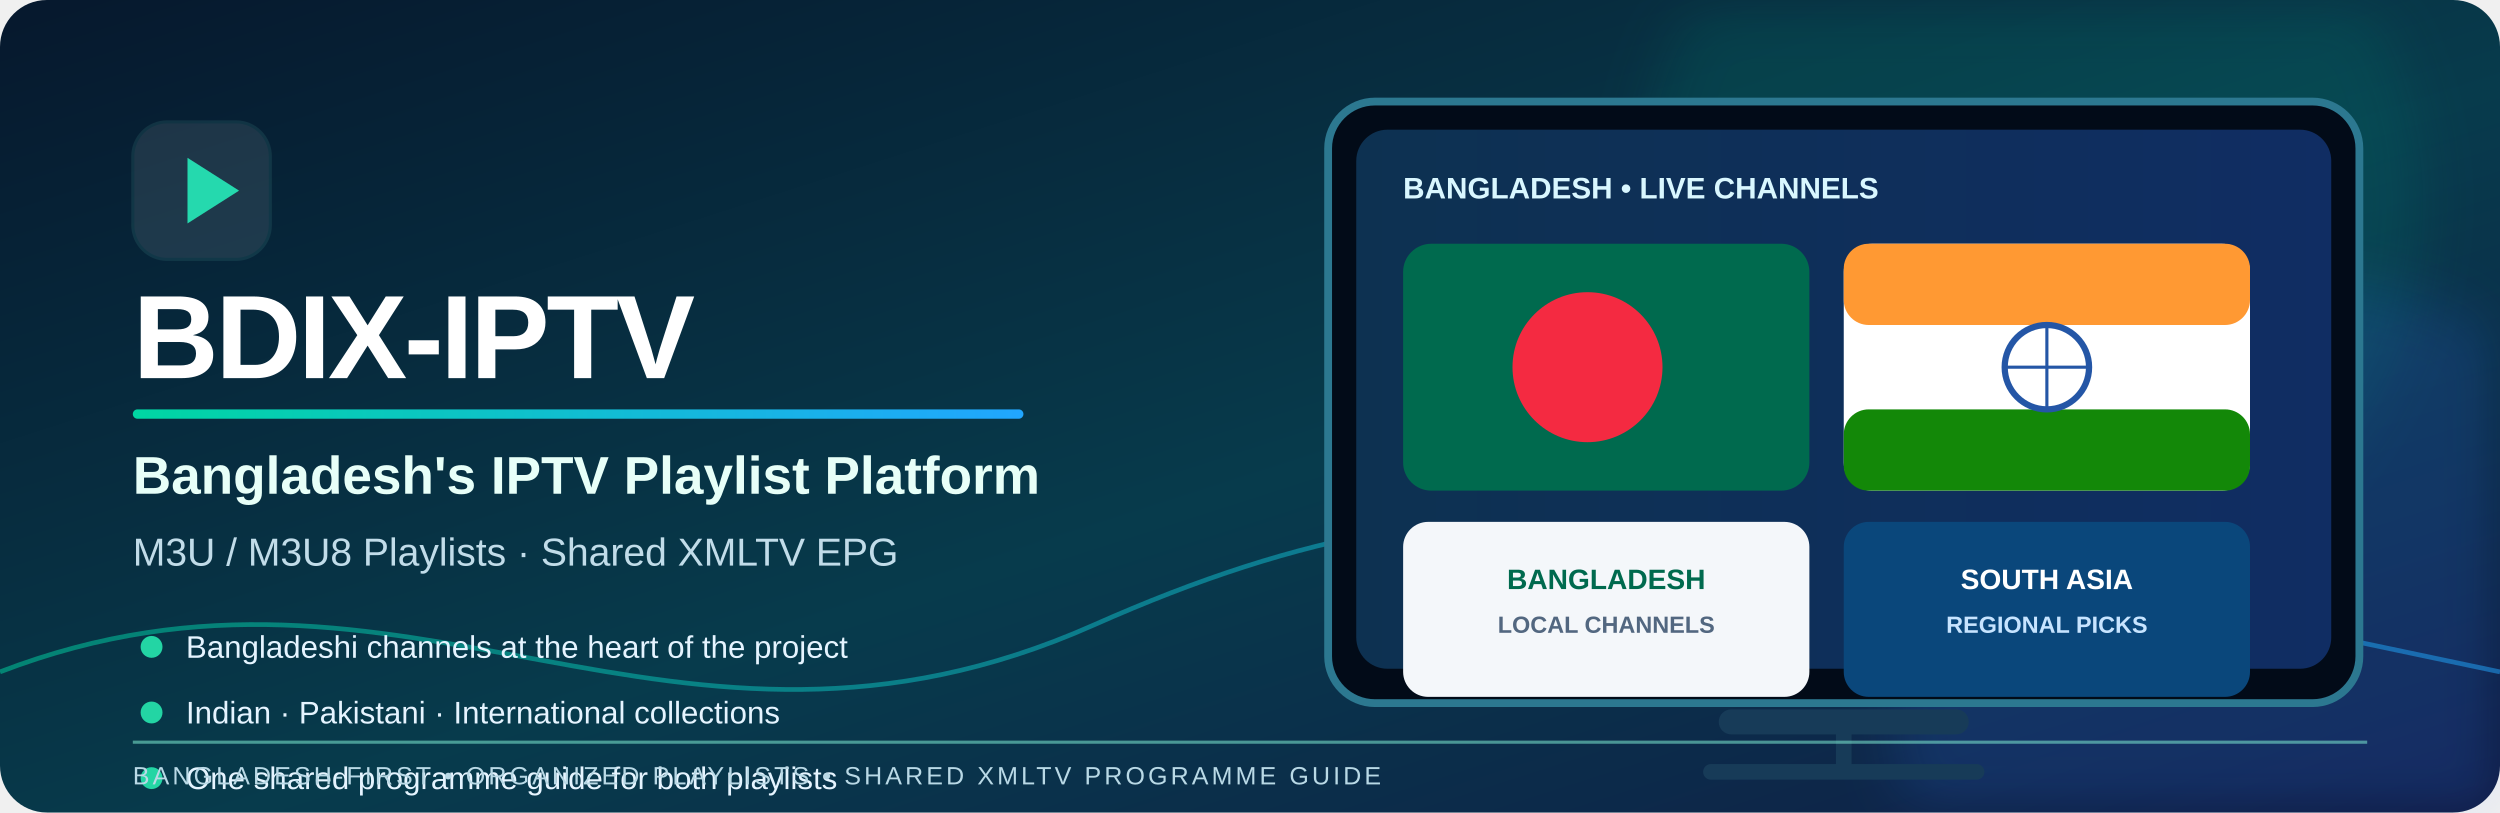
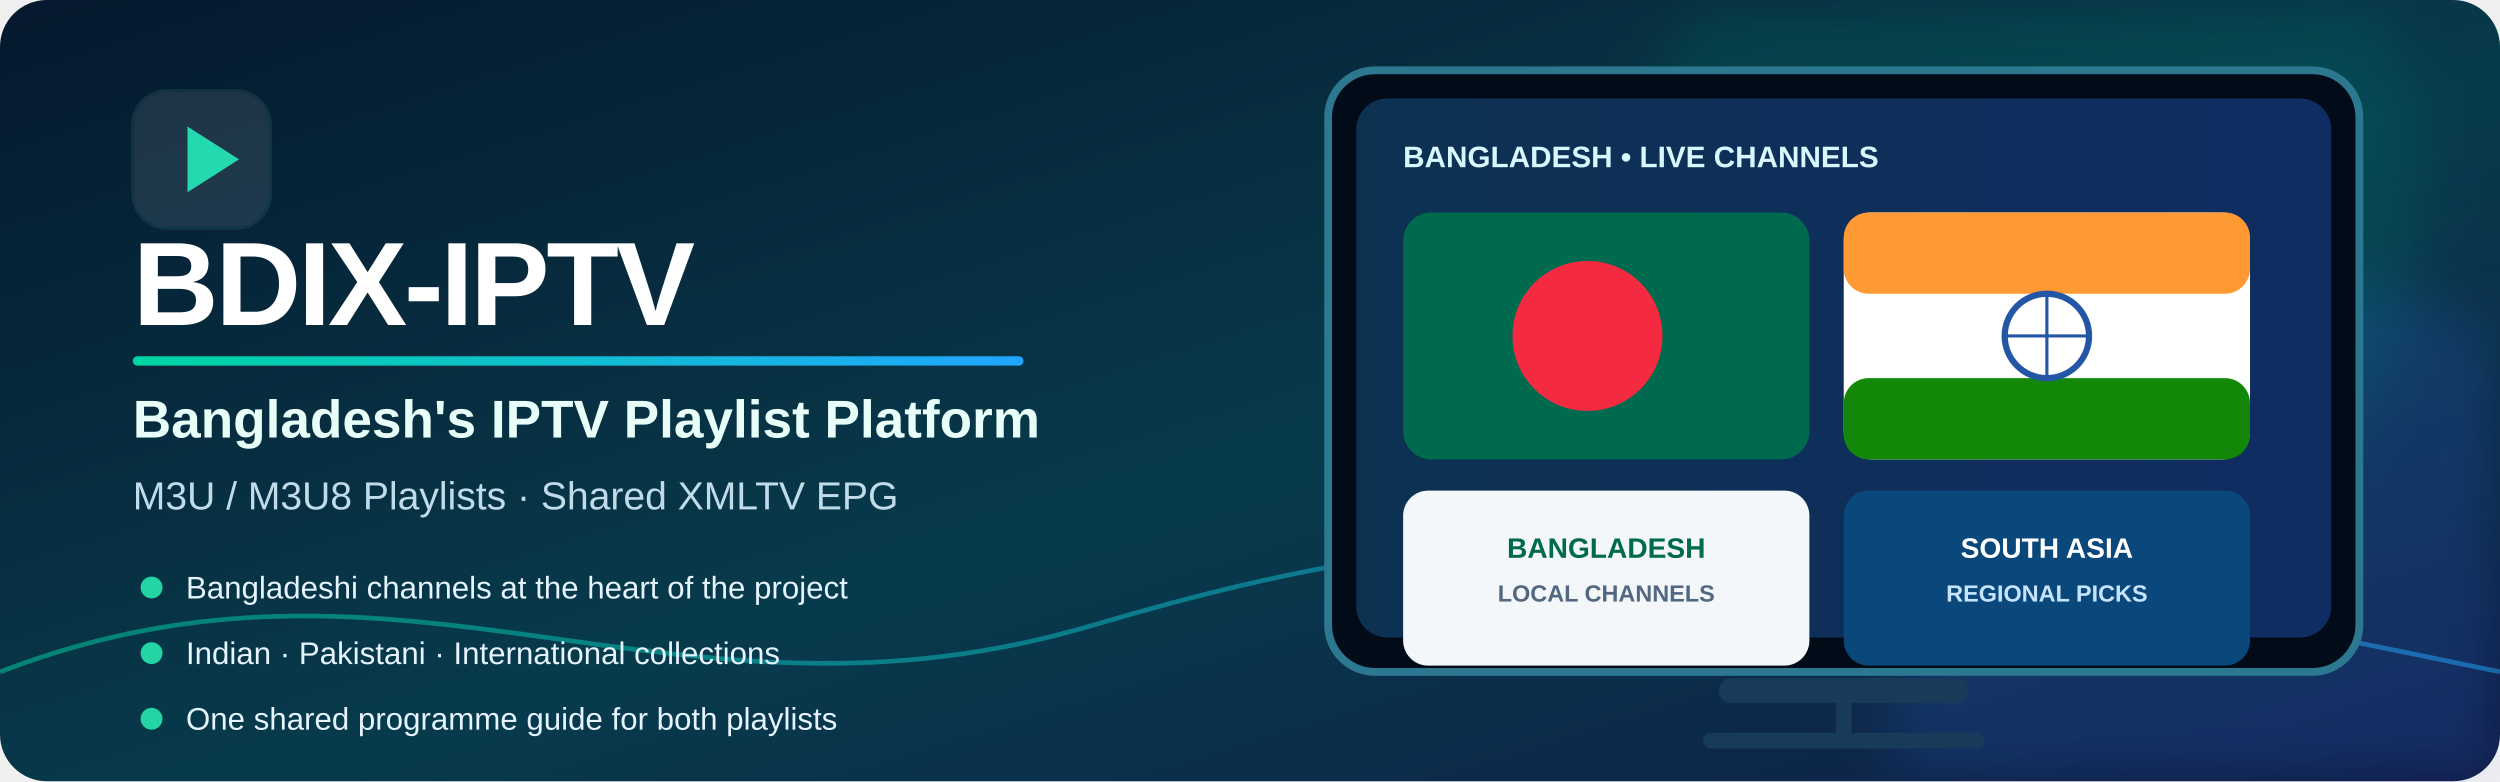
- <svg xmlns="http://www.w3.org/2000/svg" width="1600" height="520" viewBox="0 0 1600 520" role="img" aria-labelledby="title desc">
+ <svg xmlns="http://www.w3.org/2000/svg" width="1600" height="500" viewBox="0 0 1600 500" role="img" aria-labelledby="title desc">
  <defs>
    <linearGradient id="bg" x1="0" y1="0" x2="1" y2="1">
      <stop stop-color="#06182d" />
      <stop offset=".55" stop-color="#073b4c" />
      <stop offset="1" stop-color="#101d48" />
    </linearGradient>
    <linearGradient id="accent">
      <stop stop-color="#00d6a3" />
      <stop offset="1" stop-color="#21a6ff" />
    </linearGradient>
    <linearGradient id="screen">
      <stop stop-color="#0d3151" />
      <stop offset="1" stop-color="#102d63" />
    </linearGradient>
    <filter id="shadow">
      <feGaussianBlur stdDeviation="18" />
    </filter>
  </defs>
-   <rect width="1600" height="520" rx="30" fill="url(#bg)" />
+   <rect width="1600" height="500" rx="30" fill="url(#bg)" />
  <circle cx="1300" cy="130" r="250" fill="#00a884" opacity=".13" filter="url(#shadow)" />
  <circle cx="1470" cy="440" r="260" fill="#3478ff" opacity=".15" filter="url(#shadow)" />
-   <path d="M0 430C260 330 430 520 700 400S1120 330 1600 430" fill="none" stroke="url(#accent)" stroke-width="3" opacity=".5" />
-   <g transform="translate(85 78)">
+   <path d="M0 430C260 330 430 480 700 400S1120 330 1600 430" fill="none" stroke="url(#accent)" stroke-width="3" opacity=".5" />
+   <g transform="translate(85 58)">
    <rect x="0" y="0" width="88" height="88" rx="22" fill="#ffffff" opacity=".1" stroke="#7debd2" stroke-width="2" />
    <path d="M35 23L68 44L35 65Z" fill="#25d9ae" />
-     <text x="0" y="164" fill="#fff" font-family="Arial,sans-serif" font-size="76" font-weight="800" letter-spacing="-2">BDIX-IPTV</text>
-     <rect x="0" y="184" width="570" height="6" rx="3" fill="url(#accent)" />
-     <text x="0" y="238" fill="#e7fff8" font-family="Arial,sans-serif" font-size="34" font-weight="700">Bangladesh's IPTV Playlist Platform</text>
-     <text x="0" y="284" fill="#c1dce9" font-family="Arial,sans-serif" font-size="25">M3U / M3U8 Playlists · Shared XMLTV EPG</text>
+     <text x="0" y="150" fill="#fff" font-family="Arial,sans-serif" font-size="76" font-weight="800" letter-spacing="-2">BDIX-IPTV</text>
+     <rect x="0" y="170" width="570" height="6" rx="3" fill="url(#accent)" />
+     <text x="0" y="222" fill="#e7fff8" font-family="Arial,sans-serif" font-size="34" font-weight="700">Bangladesh's IPTV Playlist Platform</text>
+     <text x="0" y="268" fill="#c1dce9" font-family="Arial,sans-serif" font-size="25">M3U / M3U8 Playlists · Shared XMLTV EPG</text>
    <g font-family="Arial,sans-serif" font-size="20" fill="#e5f4ff">
-       <circle cx="12" cy="336" r="7" fill="#23d5a4" />
-       <text x="34" y="343">Bangladeshi channels at the heart of the project</text>
-       <circle cx="12" cy="378" r="7" fill="#23d5a4" />
-       <text x="34" y="385">Indian · Pakistani · International collections</text>
-       <circle cx="12" cy="420" r="7" fill="#23d5a4" />
-       <text x="34" y="427">One shared programme guide for both playlists</text>
+       <circle cx="12" cy="318" r="7" fill="#23d5a4" />
+       <text x="34" y="325">Bangladeshi channels at the heart of the project</text>
+       <circle cx="12" cy="360" r="7" fill="#23d5a4" />
+       <text x="34" y="367">Indian · Pakistani · International collections</text>
+       <circle cx="12" cy="402" r="7" fill="#23d5a4" />
+       <text x="34" y="409">One shared programme guide for both playlists</text>
    </g>
  </g>
-   <g transform="translate(850 65)">
+   <g transform="translate(850 45)">
    <rect x="0" y="0" width="660" height="385" rx="30" fill="#020b18" stroke="#2c7890" stroke-width="5" />
    <rect x="18" y="18" width="624" height="345" rx="20" fill="url(#screen)" />
    <text x="48" y="62" font-family="Arial,sans-serif" font-size="19" font-weight="700" fill="#d9f7ff">BANGLADESH • LIVE CHANNELS</text>
    <g transform="translate(48 91)">
      <rect width="260" height="158" rx="18" fill="#006a4e" />
      <circle cx="118" cy="79" r="48" fill="#f42a41" />
      <rect x="282" width="260" height="158" rx="18" fill="#ffffff" />
      <rect x="282" y="0" width="260" height="52" rx="16" fill="#ff9933" />
      <rect x="282" y="106" width="260" height="52" rx="16" fill="#138808" />
      <circle cx="412" cy="79" r="27" fill="none" stroke="#2456a6" stroke-width="4" />
      <path d="M412 52v54M385 79h54" stroke="#2456a6" stroke-width="2" />
      <rect y="178" width="260" height="112" rx="16" fill="#f4f7fa" />
      <rect x="282" y="178" width="260" height="112" rx="16" fill="#0a477b" />
      <g font-family="Arial,sans-serif" font-size="18" font-weight="700" text-anchor="middle">
        <text x="130" y="221" fill="#006a4e">BANGLADESH</text>
        <text x="130" y="249" fill="#526780" font-size="15">LOCAL CHANNELS</text>
        <text x="412" y="221" fill="#fff">SOUTH ASIA</text>
        <text x="412" y="249" fill="#c7e4ff" font-size="15">REGIONAL PICKS</text>
      </g>
    </g>
    <rect x="250" y="389" width="160" height="16" rx="8" fill="#173b58" />
    <path d="M330 405v24m-85 0h170" stroke="#173b58" stroke-width="10" stroke-linecap="round" />
  </g>
-   <rect x="85" y="474" width="1430" height="2" fill="#7debd2" opacity=".55" />
-   <text x="85" y="502" fill="#b9d9e6" font-family="Arial,sans-serif" font-size="16" letter-spacing="2">BANGLADESH-FIRST • ORGANIZED PLAYLISTS • SHARED XMLTV PROGRAMME GUIDE</text>
</svg>
